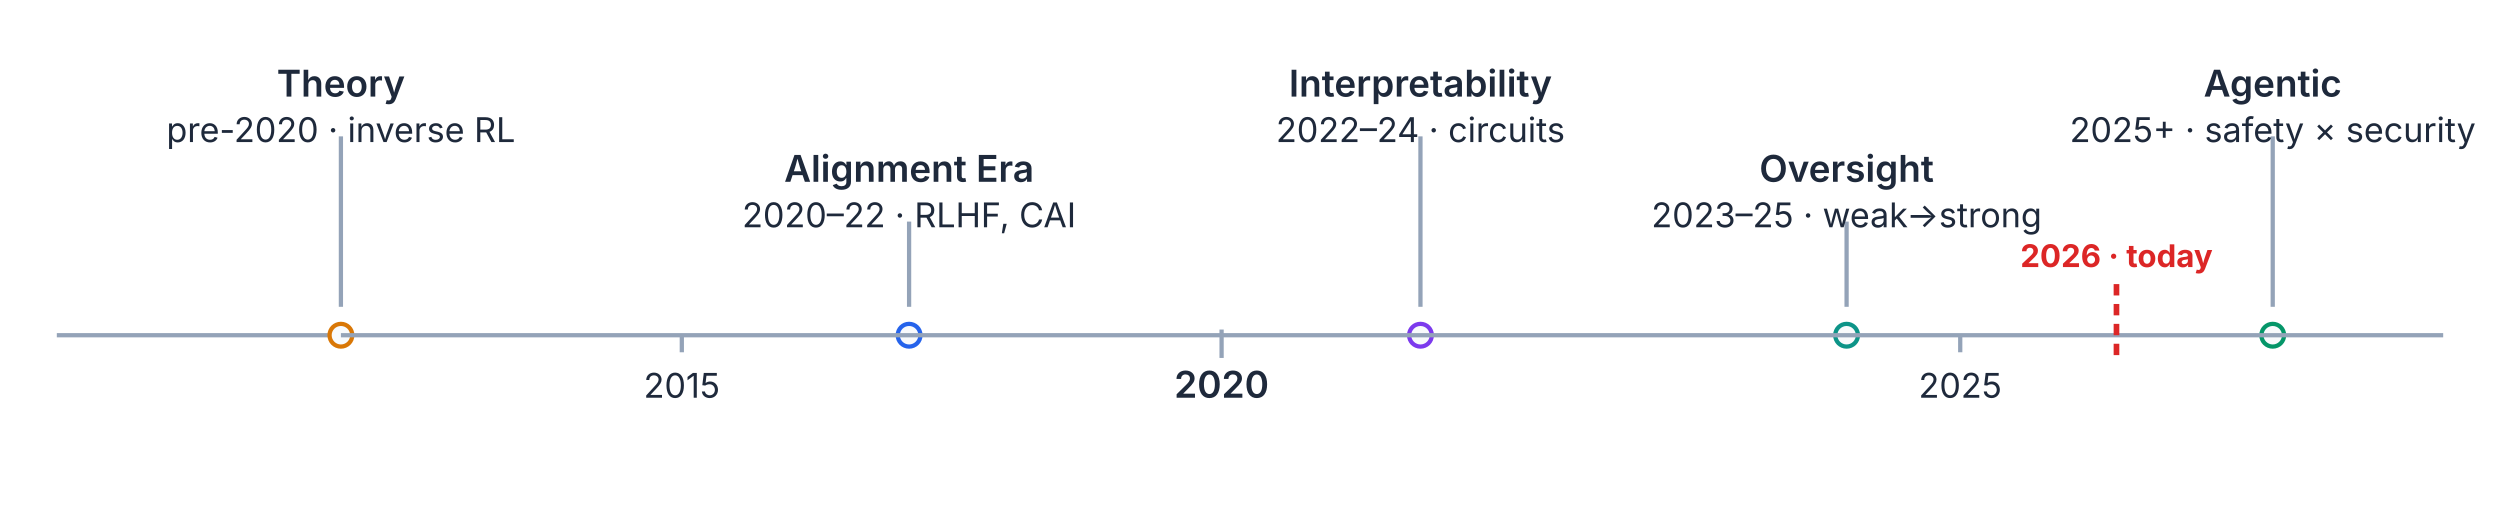
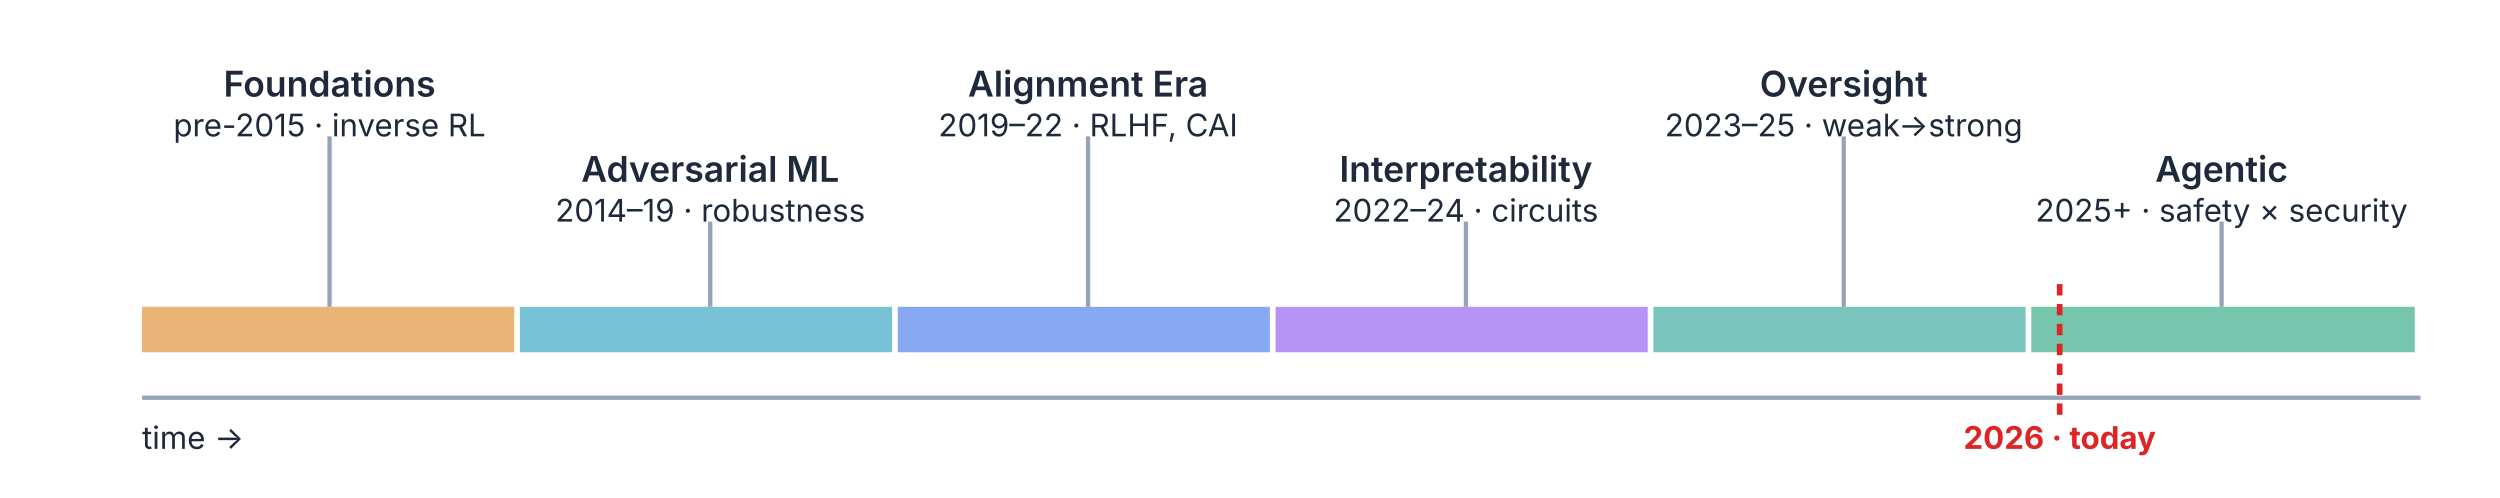
- <svg xmlns="http://www.w3.org/2000/svg" viewBox="0 0 880 180" role="img" aria-label="AI safety and security timeline">
+ <svg xmlns="http://www.w3.org/2000/svg" viewBox="0 0 880 175" role="img" aria-label="AI safety and security timeline">
  <style>
    text { font-family: 'Inter', system-ui, sans-serif; fill: #1e293b; }
    .axis { stroke: #94a3b8; stroke-width: 1.5; }
-     .node { fill: #f8fafc; stroke-width: 1.5; }
-     .nl { font-size: 12px; }
-     .el { font-size: 13px; font-weight: 600; }
+     .seg { opacity: .55; }
+     .nl { font-size: 11px; }
+     .el { font-size: 12.5px; font-weight: 600; }
    .today { stroke: #dc2626; stroke-width: 2; stroke-dasharray: 4 3; }
    .todaylbl { fill: #dc2626; font-size: 11px; font-weight: 700; }
  </style>
-   <line class="axis" x1="20" y1="118" x2="120" y2="118" />
-   <g>
-     <line class="axis" x1="120" y1="48" x2="120" y2="108" />
-     <circle class="node" cx="120" cy="118" r="4" stroke="#d97706" />
-     <text class="el" x="120" y="34" text-anchor="middle">Theory</text>
-     <text class="nl" x="120" y="50" text-anchor="middle">pre-2020 · inverse RL</text>
+   <rect class="seg" x="50" y="108" width="131" height="16" fill="#d97706" />
+   <rect class="seg" x="183" y="108" width="131" height="16" fill="#0891b2" />
+   <rect class="seg" x="316" y="108" width="131" height="16" fill="#2563eb" />
+   <rect class="seg" x="449" y="108" width="131" height="16" fill="#7c3aed" />
+   <rect class="seg" x="582" y="108" width="131" height="16" fill="#0d9488" />
+   <rect class="seg" x="715" y="108" width="135" height="16" fill="#059669" />
+   <g text-anchor="middle">
+     <line class="axis" x1="116" y1="48" x2="116" y2="108" />
+     <text class="el" x="116" y="34">Foundations</text>
+     <text class="nl" x="116" y="48">pre-2015 · inverse RL</text>
+     <line class="axis" x1="250" y1="78" x2="250" y2="108" />
+     <text class="el" x="250" y="64">Adversarial ML</text>
+     <text class="nl" x="250" y="78">2014–19 · robustness</text>
+     <line class="axis" x1="383" y1="48" x2="383" y2="108" />
+     <text class="el" x="383" y="34">Alignment Era</text>
+     <text class="nl" x="383" y="48">2019–22 · RLHF, CAI</text>
+     <line class="axis" x1="516" y1="78" x2="516" y2="108" />
+     <text class="el" x="516" y="64">Interpretability</text>
+     <text class="nl" x="516" y="78">2022–24 · circuits</text>
+     <line class="axis" x1="649" y1="48" x2="649" y2="108" />
+     <text class="el" x="649" y="34">Oversight</text>
+     <text class="nl" x="649" y="48">2023–25 · weak→strong</text>
+     <line class="axis" x1="782" y1="78" x2="782" y2="108" />
+     <text class="el" x="782" y="64">Agentic</text>
+     <text class="nl" x="782" y="78">2025+ · safety × security</text>
  </g>
-   <g>
-     <line class="axis" x1="320" y1="78" x2="320" y2="108" />
-     <circle class="node" cx="320" cy="118" r="4" stroke="#2563eb" />
-     <text class="el" x="320" y="64" text-anchor="middle">Alignment Era</text>
-     <text class="nl" x="320" y="80" text-anchor="middle">2020–22 · RLHF, CAI</text>
-   </g>
-   <g>
-     <line class="axis" x1="500" y1="48" x2="500" y2="108" />
-     <circle class="node" cx="500" cy="118" r="4" stroke="#7c3aed" />
-     <text class="el" x="500" y="34" text-anchor="middle">Interpretability</text>
-     <text class="nl" x="500" y="50" text-anchor="middle">2022–24 · circuits</text>
-   </g>
-   <g>
-     <line class="axis" x1="650" y1="78" x2="650" y2="108" />
-     <circle class="node" cx="650" cy="118" r="4" stroke="#0d9488" />
-     <text class="el" x="650" y="64" text-anchor="middle">Oversight</text>
-     <text class="nl" x="650" y="80" text-anchor="middle">2023–25 · weak→strong</text>
-   </g>
-   <g>
-     <line class="axis" x1="800" y1="48" x2="800" y2="108" />
-     <circle class="node" cx="800" cy="118" r="4" stroke="#059669" />
-     <text class="el" x="800" y="34" text-anchor="middle">Agentic</text>
-     <text class="nl" x="800" y="50" text-anchor="middle">2025+ · safety × security</text>
-   </g>
-   <line class="axis" x1="120" y1="118" x2="860" y2="118" />
-   <g text-anchor="middle">
-     <line class="axis" x1="240" y1="118" x2="240" y2="124" />
-     <text class="nl" x="240" y="140">2015</text>
-     <line class="axis" x1="430" y1="116" x2="430" y2="126" stroke-width="2" />
-     <text class="el" x="430" y="140">2020</text>
-     <line class="axis" x1="690" y1="118" x2="690" y2="124" />
-     <text class="nl" x="690" y="140">2025</text>
-   </g>
-   <line class="today" x1="745" y1="100" x2="745" y2="126" />
-   <text class="todaylbl" x="745" y="94" text-anchor="middle">2026 · today</text>
+   <line class="axis" x1="50" y1="140" x2="852" y2="140" />
+   <text class="nl" x="50" y="158" text-anchor="start">time →</text>
+   <line class="today" x1="725" y1="100" x2="725" y2="146" />
+   <text class="todaylbl" x="725" y="158" text-anchor="middle">2026 · today</text>
</svg>
